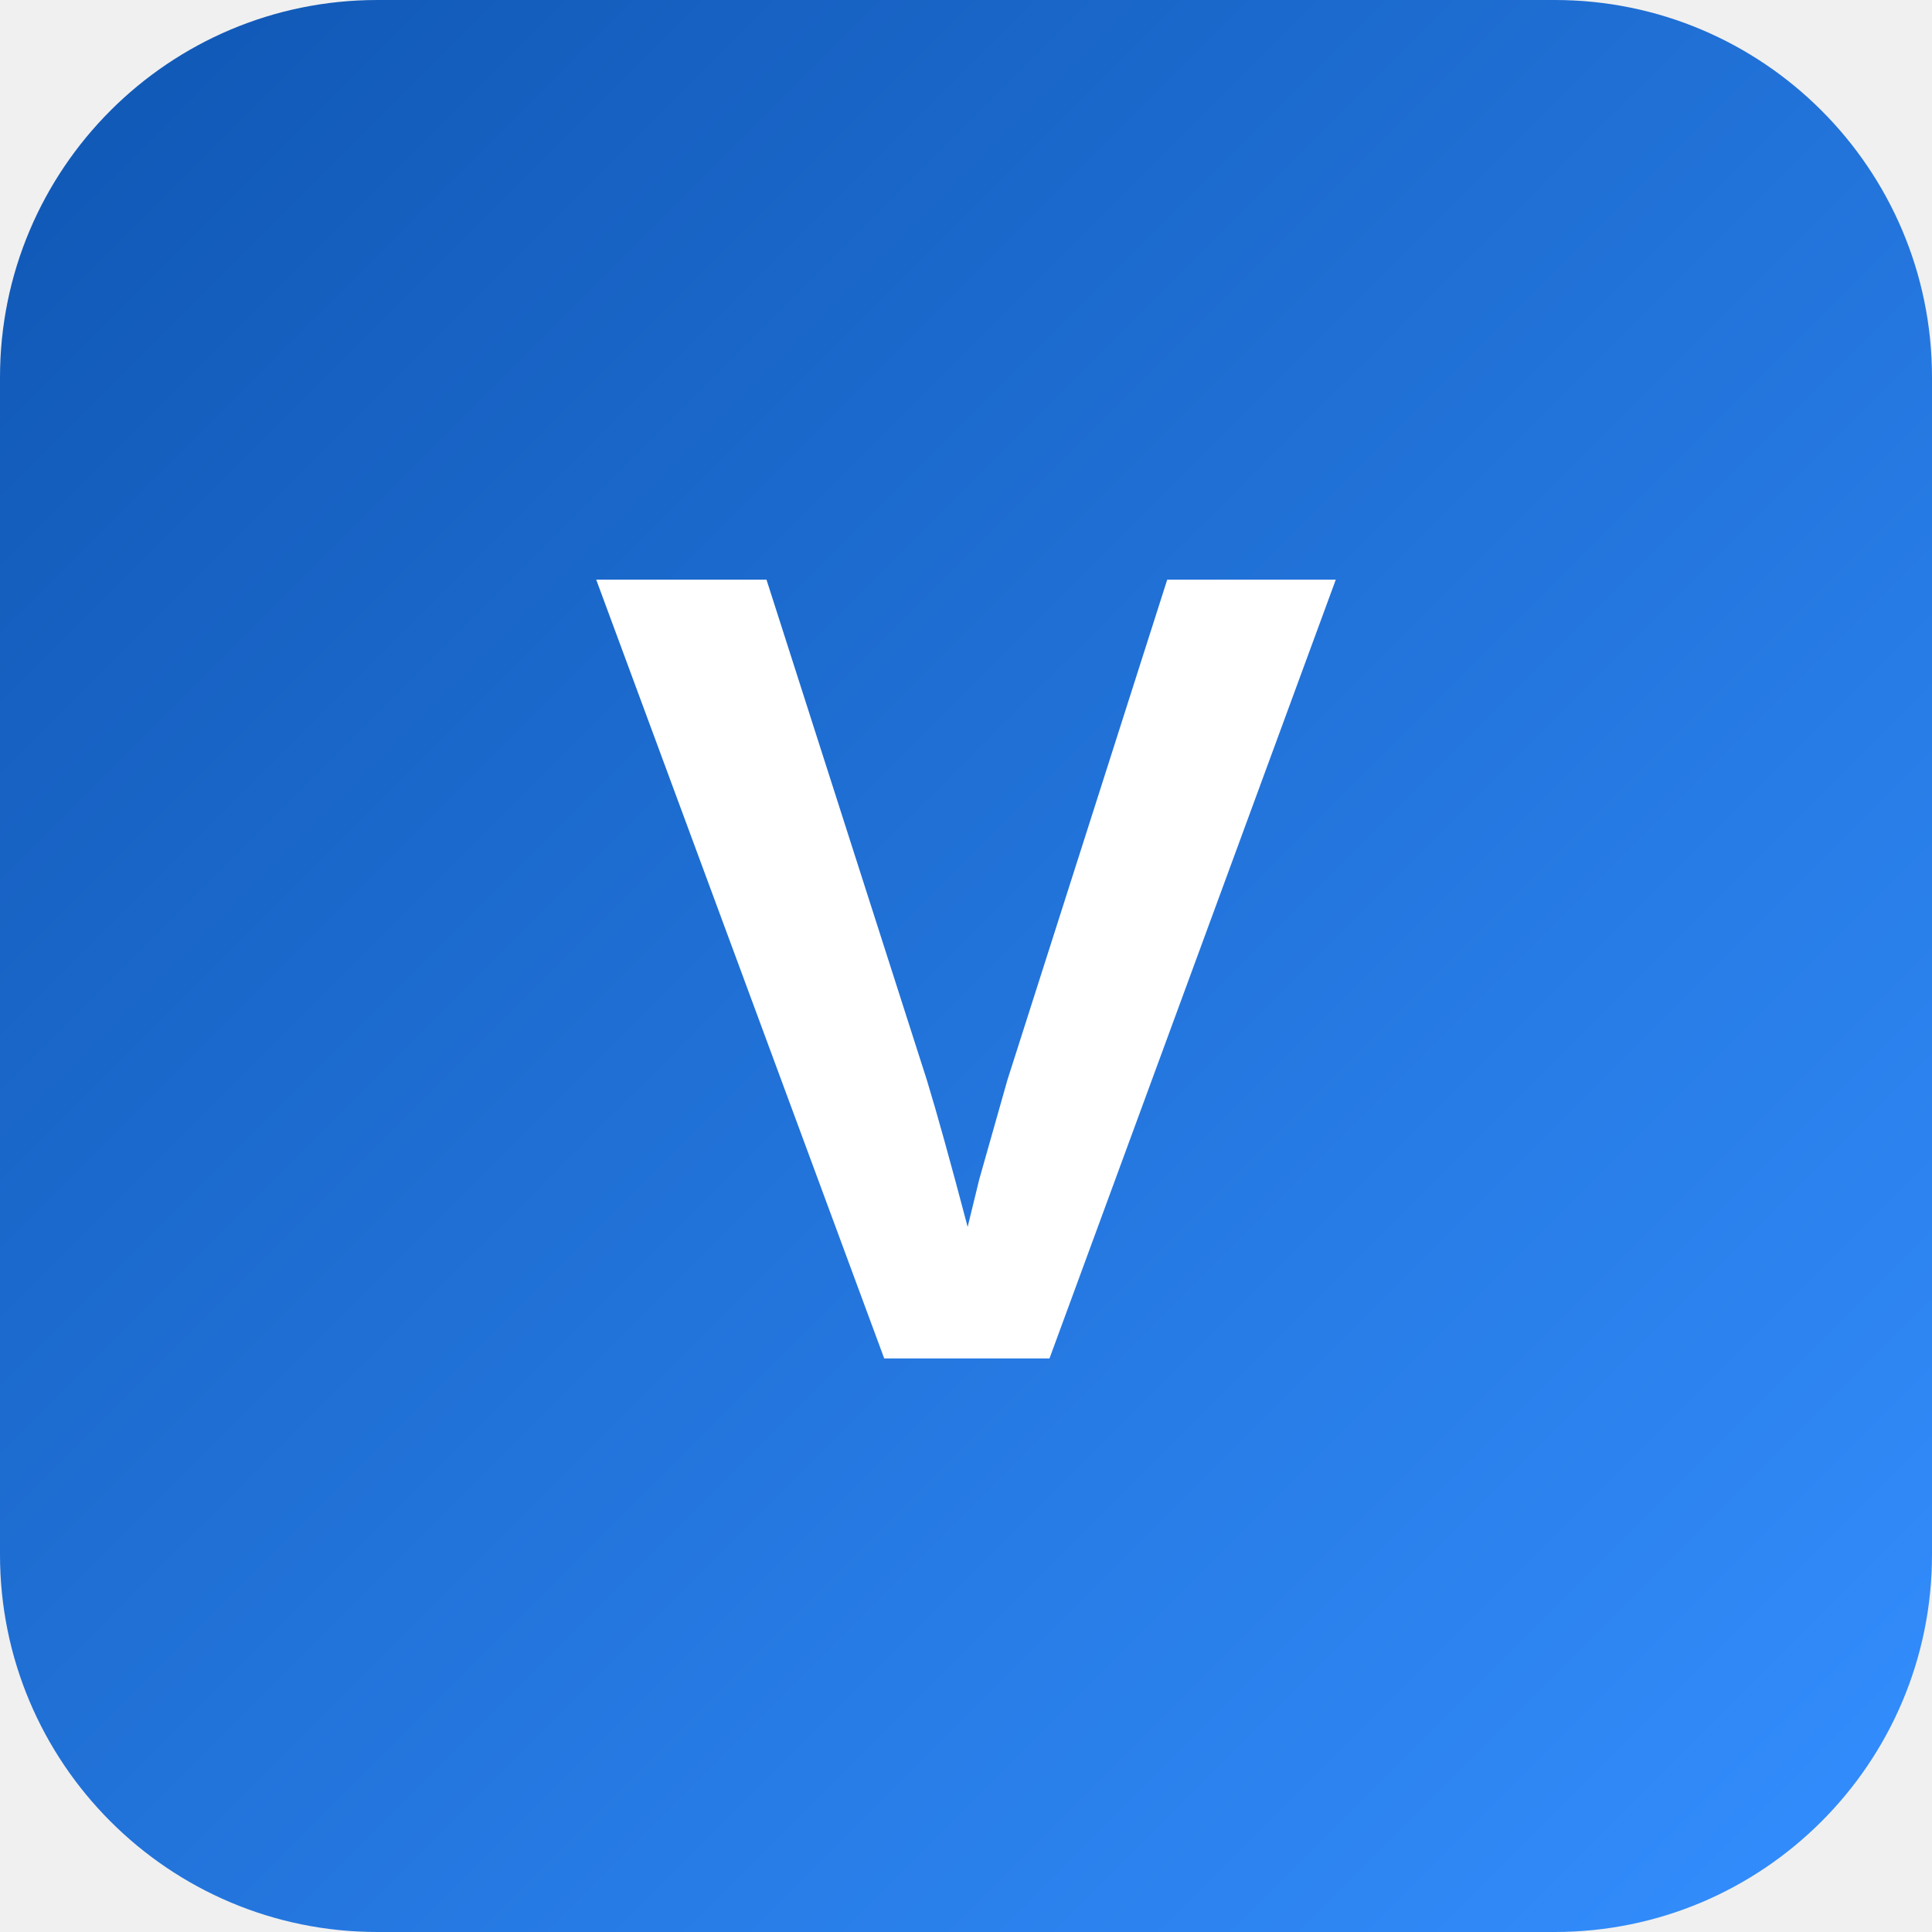
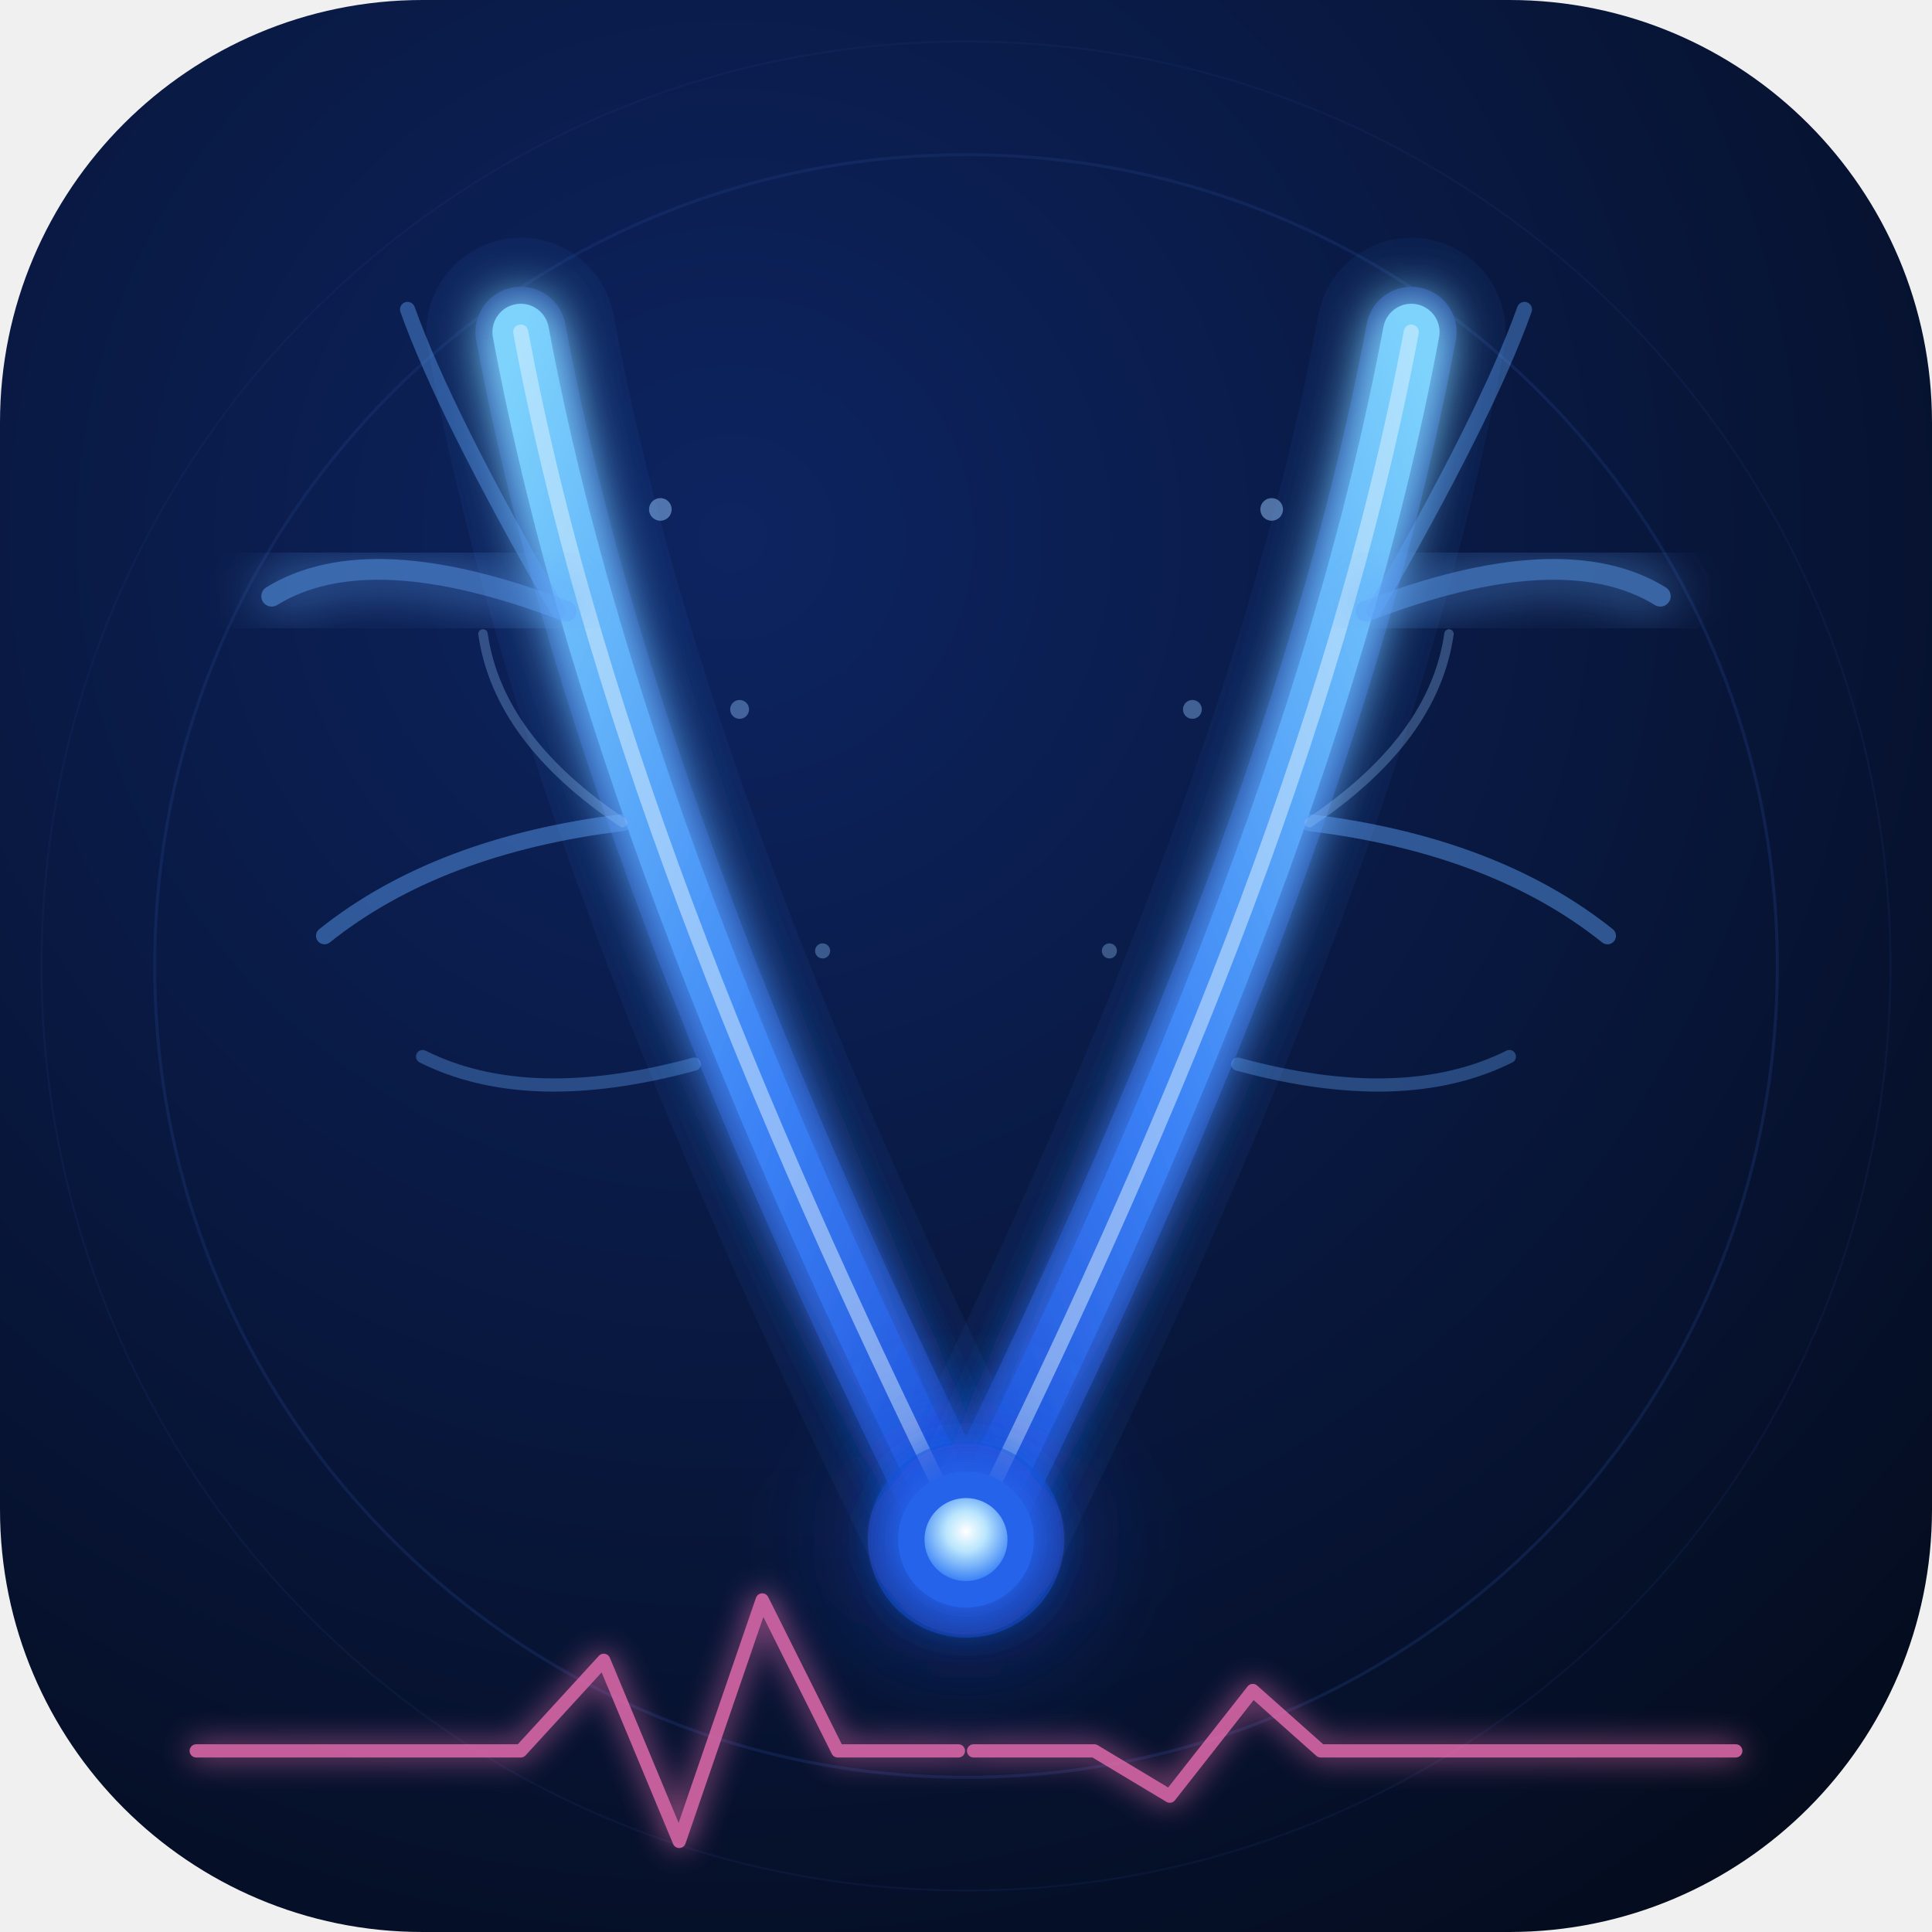
<svg xmlns="http://www.w3.org/2000/svg" viewBox="0 0 512 512">
  <defs>
-     <linearGradient id="g" x1="0%" y1="0%" x2="100%" y2="100%">
-       <stop offset="0%" style="stop-color:#0f56b3" />
-       <stop offset="100%" style="stop-color:#348FFF" />
+     <radialGradient id="bg" cx="38%" cy="28%" r="85%">
+       <stop offset="0%" stop-color="#0d2461" />
+       <stop offset="100%" stop-color="#040c1e" />
+     </radialGradient>
+     <linearGradient id="vein-l" x1="0%" y1="0%" x2="100%" y2="100%">
+       <stop offset="0%" stop-color="#7dd3fc" />
+       <stop offset="60%" stop-color="#3b82f6" />
+       <stop offset="100%" stop-color="#1d4ed8" />
    </linearGradient>
+     <linearGradient id="vein-r" x1="100%" y1="0%" x2="0%" y2="100%">
+       <stop offset="0%" stop-color="#7dd3fc" />
+       <stop offset="60%" stop-color="#3b82f6" />
+       <stop offset="100%" stop-color="#1d4ed8" />
+     </linearGradient>
+     <radialGradient id="node" cx="50%" cy="40%" r="60%">
+       <stop offset="0%" stop-color="#ffffff" />
+       <stop offset="40%" stop-color="#bae6fd" />
+       <stop offset="100%" stop-color="#3b82f6" />
+     </radialGradient>
+     <filter id="glow" x="-40%" y="-40%" width="180%" height="180%">
+       <feGaussianBlur stdDeviation="7" result="blur" />
+       <feMerge>
+         <feMergeNode in="blur" />
+         <feMergeNode in="blur" />
+         <feMergeNode in="SourceGraphic" />
+       </feMerge>
+     </filter>
+     <filter id="bigglow" x="-80%" y="-80%" width="260%" height="260%">
+       <feGaussianBlur stdDeviation="18" result="blur" />
+       <feMerge>
+         <feMergeNode in="blur" />
+         <feMergeNode in="SourceGraphic" />
+       </feMerge>
+     </filter>
+     <filter id="pulse-glow" x="-20%" y="-60%" width="140%" height="220%">
+       <feGaussianBlur stdDeviation="4" result="blur" />
+       <feMerge>
+         <feMergeNode in="blur" />
+         <feMergeNode in="SourceGraphic" />
+       </feMerge>
+     </filter>
  </defs>
-   <rect width="512" height="512" rx="100" fill="url(#g)" />
-   <text x="256" y="360" font-family="Arial,sans-serif" font-weight="900" font-size="300" fill="white" text-anchor="middle">V</text>
+   <rect width="512" height="512" rx="112" fill="url(#bg)" />
+   <circle cx="256" cy="256" r="215" fill="none" stroke="#1e3a7a" stroke-width="0.8" opacity="0.35" />
+   <circle cx="256" cy="256" r="245" fill="none" stroke="#1e3a7a" stroke-width="0.5" opacity="0.18" />
+   <path d="M 138 88 C 158 195, 205 305, 256 408" fill="none" stroke="#3b82f6" stroke-width="50" stroke-linecap="round" opacity="0.07" />
+   <path d="M 374 88 C 354 195, 307 305, 256 408" fill="none" stroke="#3b82f6" stroke-width="50" stroke-linecap="round" opacity="0.07" />
+   <path d="M 138 88 C 158 195, 205 305, 256 408" fill="none" stroke="#1e3a8a" stroke-width="24" stroke-linecap="round" />
+   <path d="M 374 88 C 354 195, 307 305, 256 408" fill="none" stroke="#1e3a8a" stroke-width="24" stroke-linecap="round" />
+   <path d="M 138 88 C 158 195, 205 305, 256 408" fill="none" stroke="url(#vein-l)" stroke-width="15" stroke-linecap="round" filter="url(#glow)" />
+   <path d="M 138 88 C 158 195, 205 305, 256 408" fill="none" stroke="#e0f2fe" stroke-width="4" stroke-linecap="round" opacity="0.5" />
+   <path d="M 374 88 C 354 195, 307 305, 256 408" fill="none" stroke="url(#vein-r)" stroke-width="15" stroke-linecap="round" filter="url(#glow)" />
+   <path d="M 374 88 C 354 195, 307 305, 256 408" fill="none" stroke="#e0f2fe" stroke-width="4" stroke-linecap="round" opacity="0.5" />
+   <path d="M 150 162 Q 98 142 72 158" fill="none" stroke="#60a5fa" stroke-width="5.5" stroke-linecap="round" opacity="0.55" filter="url(#glow)" />
+   <path d="M 148 162 Q 118 110 108 82" fill="none" stroke="#60a5fa" stroke-width="4" stroke-linecap="round" opacity="0.4" />
+   <path d="M 165 218 Q 116 224 86 248" fill="none" stroke="#60a5fa" stroke-width="4.5" stroke-linecap="round" opacity="0.45" />
+   <path d="M 165 218 Q 132 196 128 168" fill="none" stroke="#93c5fd" stroke-width="2.5" stroke-linecap="round" opacity="0.3" />
+   <path d="M 184 282 Q 140 294 112 280" fill="none" stroke="#60a5fa" stroke-width="3.5" stroke-linecap="round" opacity="0.35" />
+   <path d="M 362 162 Q 414 142 440 158" fill="none" stroke="#60a5fa" stroke-width="5.5" stroke-linecap="round" opacity="0.55" filter="url(#glow)" />
+   <path d="M 364 162 Q 394 110 404 82" fill="none" stroke="#60a5fa" stroke-width="4" stroke-linecap="round" opacity="0.4" />
+   <path d="M 347 218 Q 396 224 426 248" fill="none" stroke="#60a5fa" stroke-width="4.5" stroke-linecap="round" opacity="0.45" />
+   <path d="M 347 218 Q 380 196 384 168" fill="none" stroke="#93c5fd" stroke-width="2.5" stroke-linecap="round" opacity="0.3" />
+   <path d="M 328 282 Q 372 294 400 280" fill="none" stroke="#60a5fa" stroke-width="3.5" stroke-linecap="round" opacity="0.35" />
+   <circle cx="256" cy="408" r="26" fill="#1d4ed8" opacity="0.6" filter="url(#bigglow)" />
+   <circle cx="256" cy="408" r="18" fill="#2563eb" filter="url(#glow)" />
+   <circle cx="256" cy="408" r="11" fill="url(#node)" />
+   <path d="M 52 464 L 138 464 L 160 440 L 180 488 L 202 424 L 222 464 L 254 464 M 258 464 L 290 464 L 310 476 L 332 448 L 350 464 L 460 464" fill="none" stroke="#f472b6" stroke-width="3.5" stroke-linecap="round" stroke-linejoin="round" opacity="0.8" filter="url(#pulse-glow)" />
+   <circle cx="175" cy="135" r="3" fill="#93c5fd" opacity="0.5" />
+   <circle cx="196" cy="188" r="2.5" fill="#93c5fd" opacity="0.4" />
+   <circle cx="218" cy="252" r="2" fill="#93c5fd" opacity="0.35" />
+   <circle cx="337" cy="135" r="3" fill="#93c5fd" opacity="0.5" />
+   <circle cx="316" cy="188" r="2.5" fill="#93c5fd" opacity="0.4" />
+   <circle cx="294" cy="252" r="2" fill="#93c5fd" opacity="0.35" />
</svg>
